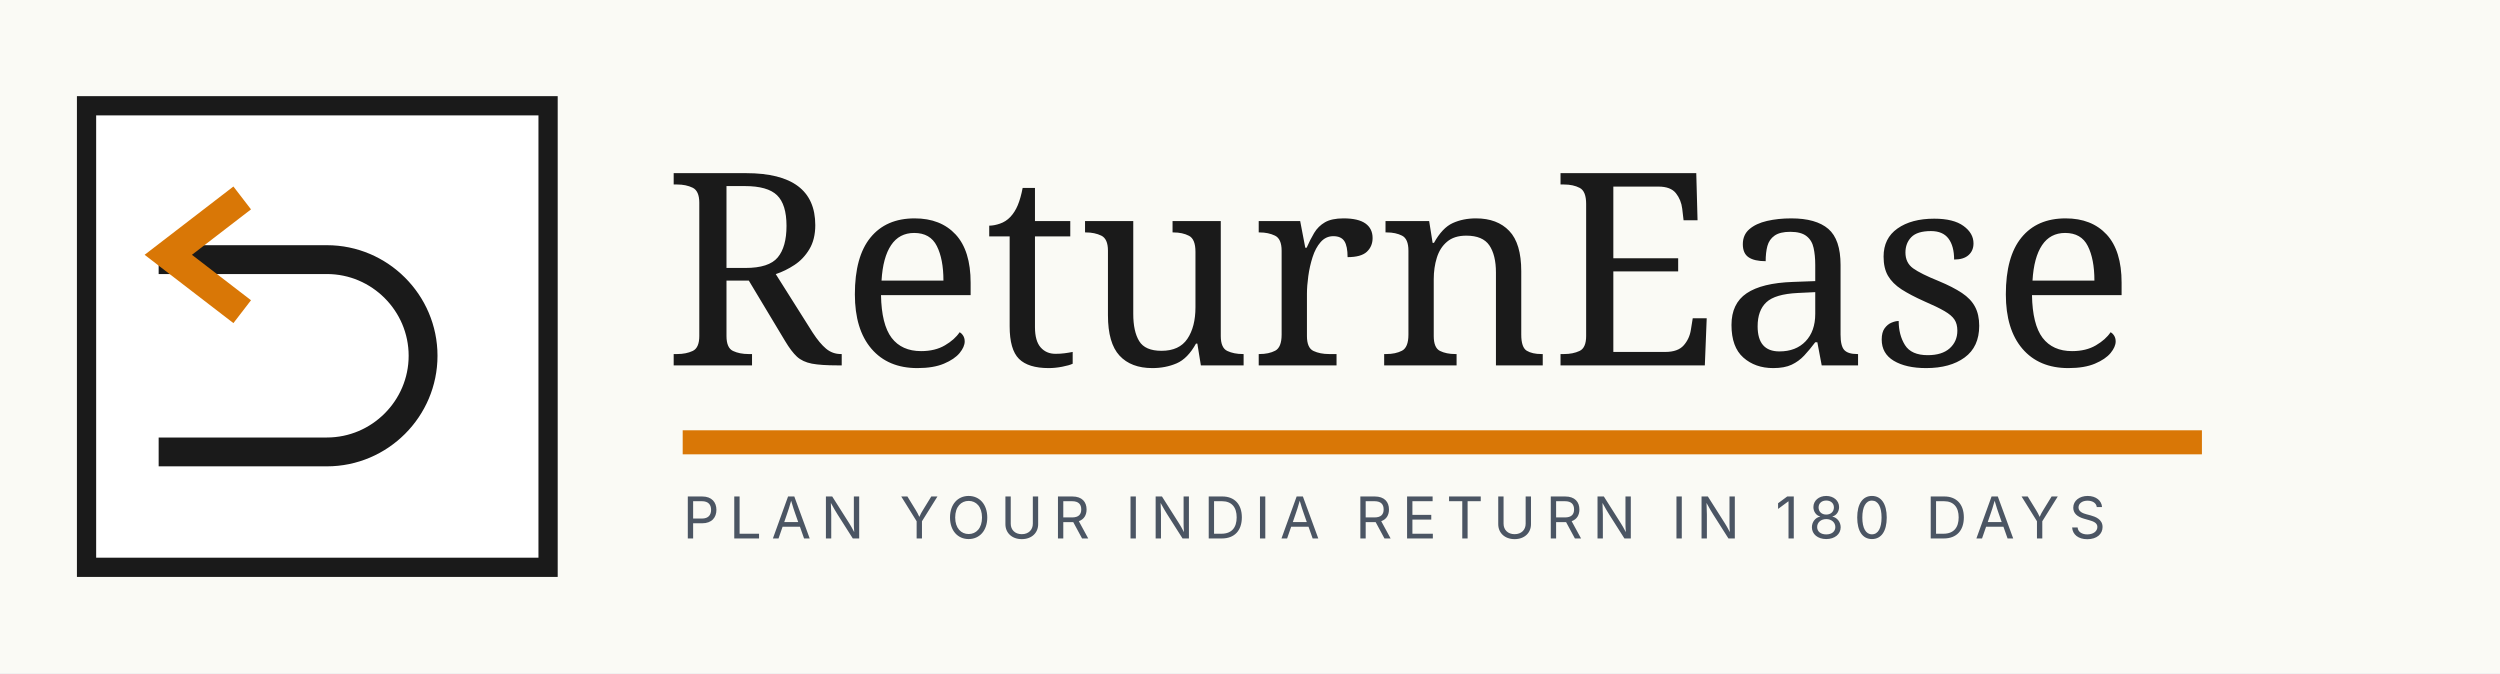
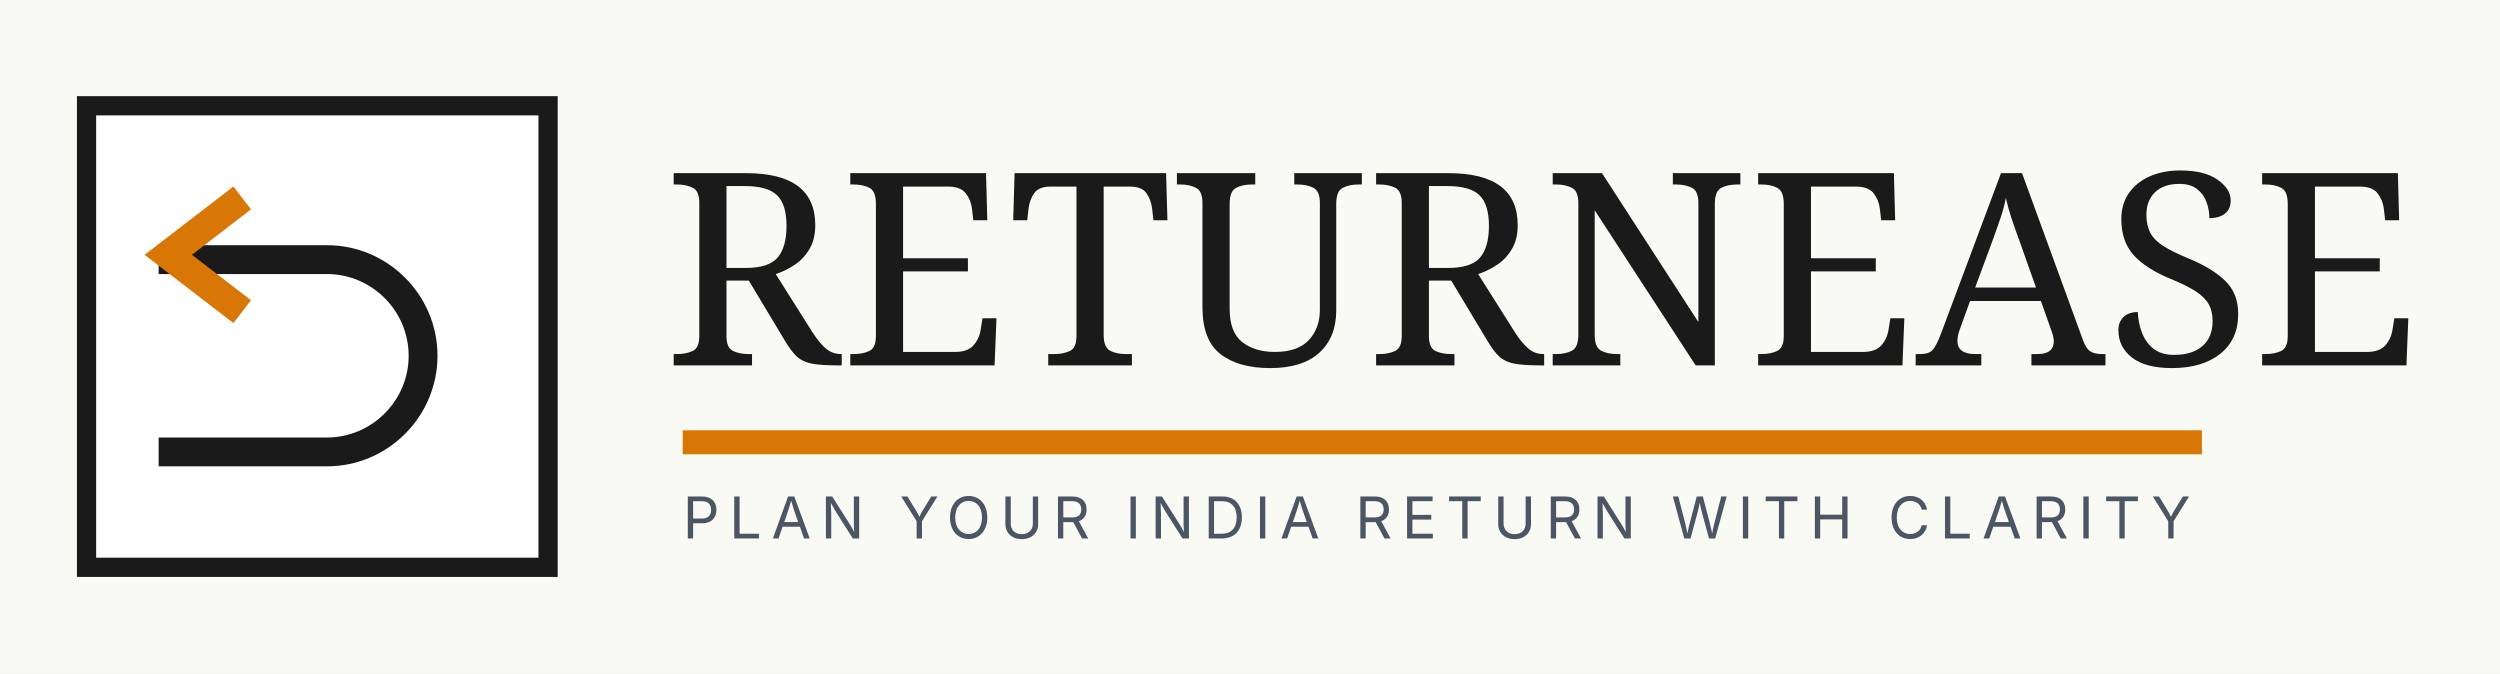
<svg xmlns="http://www.w3.org/2000/svg" width="520" height="140" viewBox="0 0 520 140" role="img" aria-label="ReturnEase logo variant 1">
  <rect width="520" height="140" fill="#FAFAF5" />
  <rect x="18" y="22" width="96" height="96" fill="#FFFFFF" stroke="#1A1A1A" stroke-width="4" />
  <path d="M36 54h32c11 0 20 9 20 20s-9 20-20 20H36" fill="none" stroke="#1A1A1A" stroke-width="6" stroke-linecap="square" />
  <path d="M48 43l-13 10 13 10" fill="none" stroke="#D97706" stroke-width="6" stroke-linecap="square" stroke-linejoin="miter" />
-   <text x="138" y="76" fill="#1A1A1A" font-family="DM Serif Display, Georgia, serif" font-size="56">ReturnEase</text>
+   <text x="138" y="76" fill="#1A1A1A" font-family="DM Serif Display, Georgia, serif" font-size="56">RETURNEASE</text>
  <line x1="142" y1="92" x2="458" y2="92" stroke="#D97706" stroke-width="5" />
-   <text x="142" y="112" fill="#4B5563" font-family="Inter, Arial, sans-serif" font-size="12" letter-spacing="2">PLAN YOUR INDIA RETURN IN 180 DAYS</text>
+   <text x="142" y="112" fill="#4B5563" font-family="Inter, Arial, sans-serif" font-size="12" letter-spacing="2">PLAN YOUR INDIA RETURN WITH CLARITY</text>
</svg>
